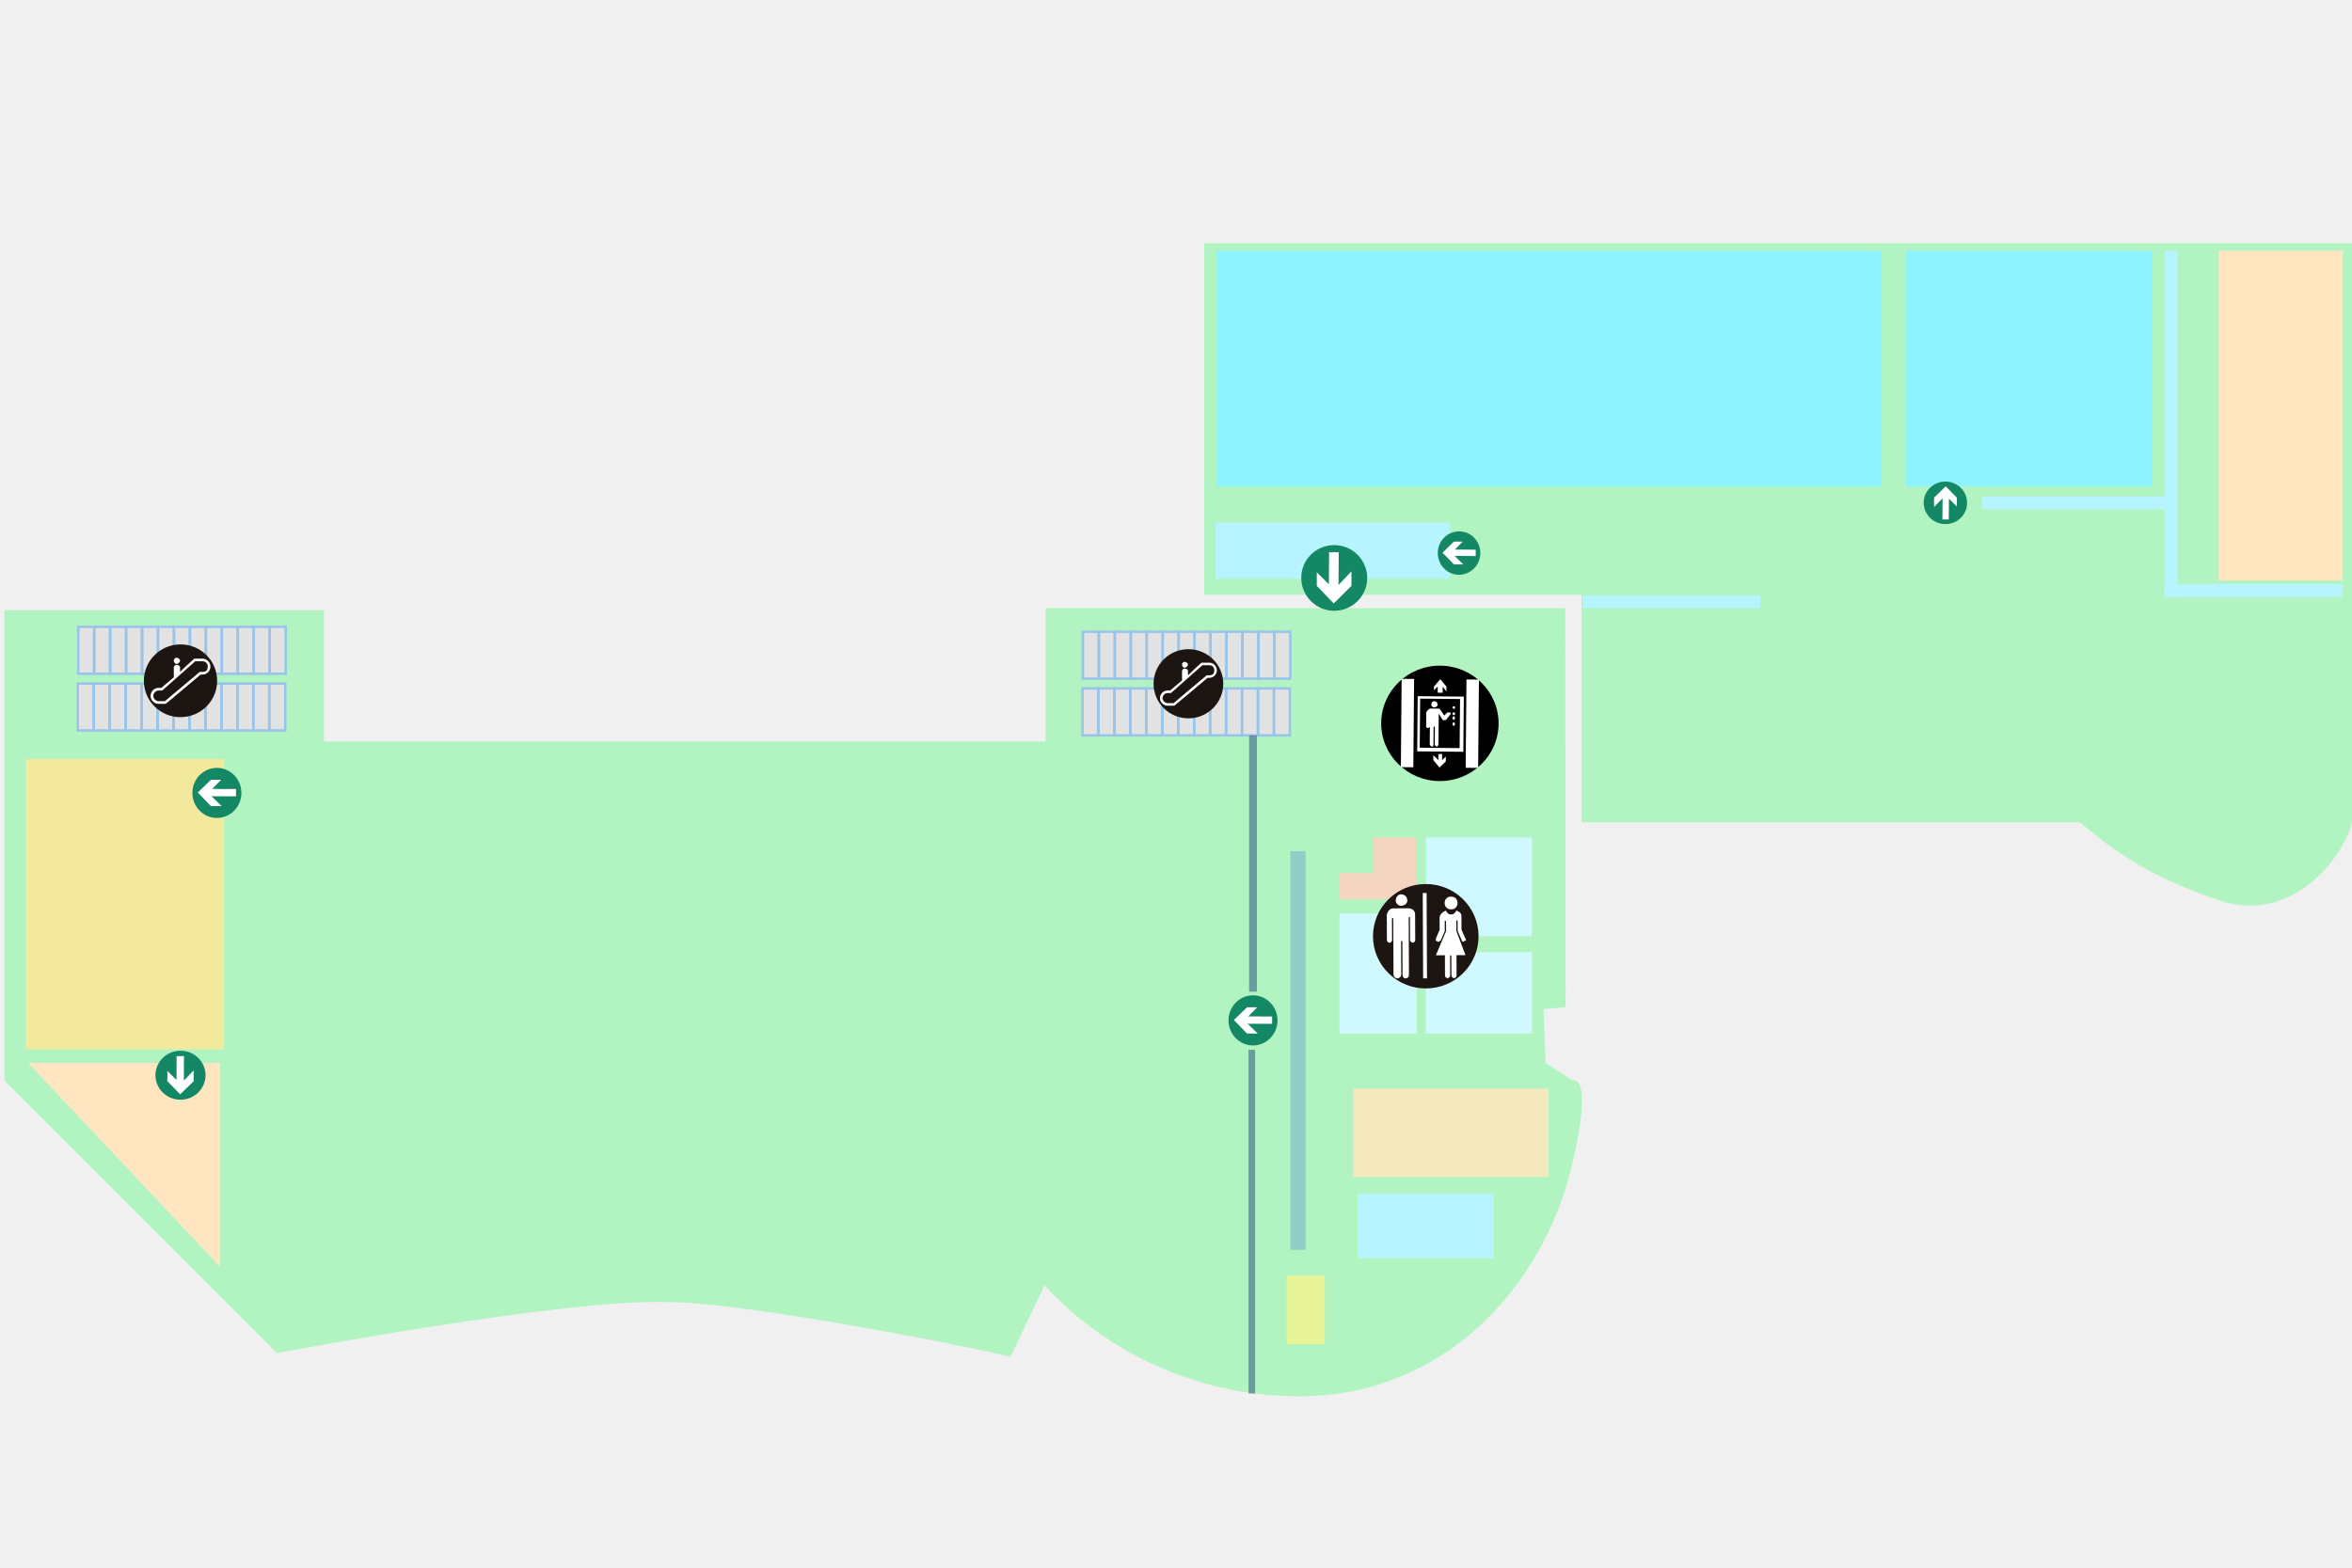
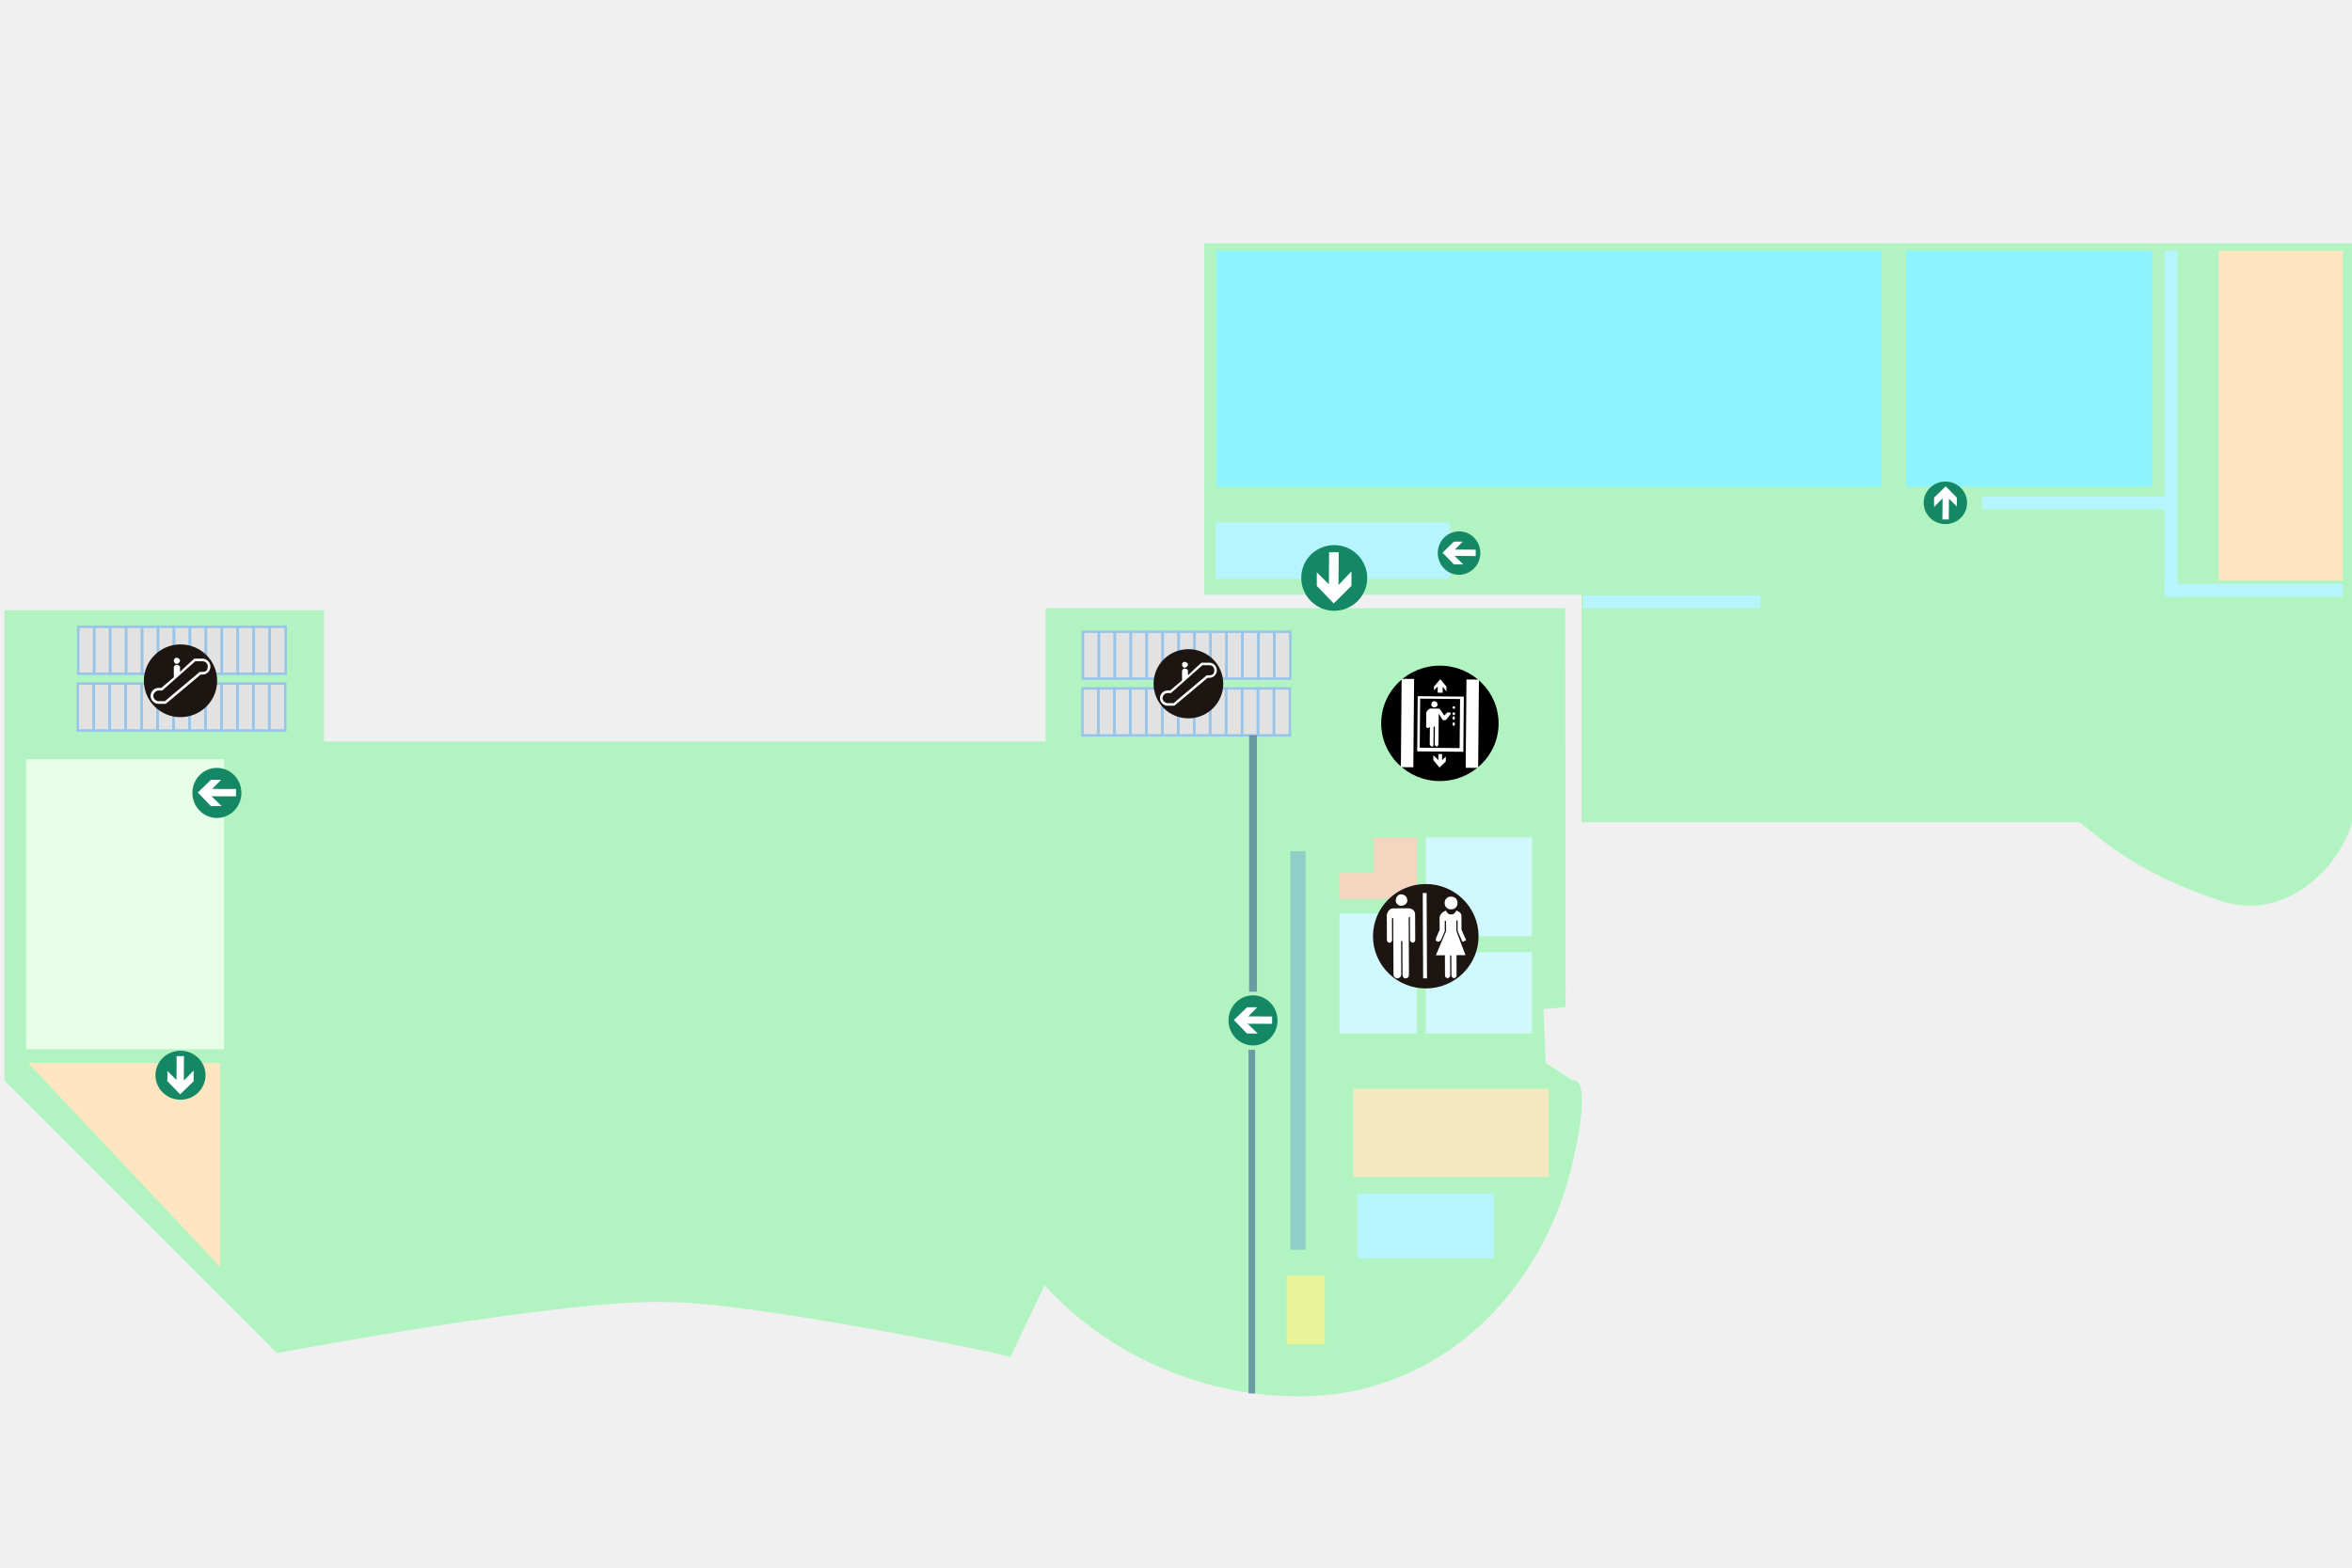
<svg xmlns="http://www.w3.org/2000/svg" version="1.1" id="图层_1" x="0px" y="0px" width="1920px" height="1280px" viewBox="0 0 1920 1280" enable-background="new 0 0 1920 1280" xml:space="preserve">
  <path opacity="0.7" fill="#97F5AD" enable-background="new    " d="M3.648,498.193v384.135l222.478,222.478  c0,0,236.883-44.816,318.512-41.615c63.484-0.622,273.696,41.615,280.098,44.816l28.04-58.751c0,0,74.396,91.866,210.443,90.763  c113.173-0.917,196.869-86.43,220.878-192.067c16.455-72.403,0-65.623,0-65.623l-22.408-14.405l-1.601-44.015l18.006-1.601  l-0.399-325.714H853.546v108.838H264.54V498.193H3.648z" />
  <g>
    <g>
      <rect x="63.863" y="511.818" fill="#E2E2E2" width="168.629" height="38.305" />
      <rect x="63.863" y="511.818" fill="none" stroke="#99C4E9" stroke-width="2" stroke-miterlimit="10" width="13.026" height="38.305" />
      <rect x="76.889" y="511.818" fill="none" stroke="#99C4E9" stroke-width="2" stroke-miterlimit="10" width="13.026" height="38.305" />
      <rect x="89.915" y="511.818" fill="none" stroke="#99C4E9" stroke-width="2" stroke-miterlimit="10" width="13.026" height="38.305" />
      <rect x="102.938" y="511.818" fill="none" stroke="#99C4E9" stroke-width="2" stroke-miterlimit="10" width="13.026" height="38.305" />
      <rect x="115.964" y="511.818" fill="none" stroke="#99C4E9" stroke-width="2" stroke-miterlimit="10" width="13.026" height="38.305" />
      <rect x="128.989" y="511.818" fill="none" stroke="#99C4E9" stroke-width="2" stroke-miterlimit="10" width="13.026" height="38.305" />
      <rect x="142.015" y="511.818" fill="none" stroke="#99C4E9" stroke-width="2" stroke-miterlimit="10" width="13.026" height="38.305" />
      <rect x="155.039" y="511.818" fill="none" stroke="#99C4E9" stroke-width="2" stroke-miterlimit="10" width="13.026" height="38.305" />
      <rect x="168.065" y="511.818" fill="none" stroke="#99C4E9" stroke-width="2" stroke-miterlimit="10" width="13.026" height="38.305" />
      <rect x="181.091" y="511.818" fill="none" stroke="#99C4E9" stroke-width="2" stroke-miterlimit="10" width="13.026" height="38.305" />
      <rect x="194.117" y="511.818" fill="none" stroke="#99C4E9" stroke-width="2" stroke-miterlimit="10" width="13.026" height="38.305" />
      <rect x="207.143" y="511.818" fill="none" stroke="#99C4E9" stroke-width="2" stroke-miterlimit="10" width="13.026" height="38.305" />
      <rect x="220.167" y="511.818" fill="none" stroke="#99C4E9" stroke-width="2" stroke-miterlimit="10" width="13.026" height="38.305" />
    </g>
    <g>
      <rect x="63.512" y="558.107" fill="#E2E2E2" width="168.629" height="38.305" />
      <rect x="63.512" y="558.107" fill="none" stroke="#99C4E9" stroke-width="2" stroke-miterlimit="10" width="13.026" height="38.305" />
      <rect x="76.537" y="558.107" fill="none" stroke="#99C4E9" stroke-width="2" stroke-miterlimit="10" width="13.026" height="38.305" />
      <rect x="89.563" y="558.107" fill="none" stroke="#99C4E9" stroke-width="2" stroke-miterlimit="10" width="13.026" height="38.305" />
      <rect x="102.586" y="558.107" fill="none" stroke="#99C4E9" stroke-width="2" stroke-miterlimit="10" width="13.026" height="38.305" />
      <rect x="115.612" y="558.107" fill="none" stroke="#99C4E9" stroke-width="2" stroke-miterlimit="10" width="13.026" height="38.305" />
      <rect x="128.639" y="558.107" fill="none" stroke="#99C4E9" stroke-width="2" stroke-miterlimit="10" width="13.026" height="38.305" />
      <rect x="141.665" y="558.107" fill="none" stroke="#99C4E9" stroke-width="2" stroke-miterlimit="10" width="13.026" height="38.305" />
      <rect x="154.688" y="558.107" fill="none" stroke="#99C4E9" stroke-width="2" stroke-miterlimit="10" width="13.026" height="38.305" />
      <rect x="167.714" y="558.107" fill="none" stroke="#99C4E9" stroke-width="2" stroke-miterlimit="10" width="13.026" height="38.305" />
      <rect x="180.74" y="558.107" fill="none" stroke="#99C4E9" stroke-width="2" stroke-miterlimit="10" width="13.026" height="38.305" />
      <rect x="193.767" y="558.107" fill="none" stroke="#99C4E9" stroke-width="2" stroke-miterlimit="10" width="13.026" height="38.305" />
      <rect x="206.793" y="558.107" fill="none" stroke="#99C4E9" stroke-width="2" stroke-miterlimit="10" width="13.026" height="38.305" />
      <rect x="219.816" y="558.107" fill="none" stroke="#99C4E9" stroke-width="2" stroke-miterlimit="10" width="13.026" height="38.305" />
    </g>
  </g>
-   <rect x="21.254" y="619.836" fill="#F2E99C" width="161.657" height="236.883" />
+   <rect x="21.254" y="619.836" fill="#E6ffE6" width="161.657" height="236.883" />
  <polygon fill="#FFE5C0" points="22.976,867.923 179.71,867.923 179.71,1034.381 " />
  <rect x="1053.321" y="695.014" fill="#90CFC8" width="12.416" height="325.486" />
  <rect x="1104.702" y="888.923" fill="#F4E8BE" width="159.384" height="72.025" />
  <rect x="1108.211" y="974.563" fill="#B6F5FF" width="111.368" height="52.819" />
  <g>
    <path d="M1223.337,591.082c-0.239,26.007-21.879,46.904-48.339,46.653c-26.459-0.252-47.719-21.549-47.489-47.573   c0.239-26.014,21.879-46.904,48.338-46.653C1202.306,543.754,1223.579,565.058,1223.337,591.082z" />
    <path fill="#FFFFFF" d="M1180.239,621.714l-5.139,4.955l-5.045-6.066l0.05-4.001l4.034,4.04l0.045-4.994l3.053,0.028l-0.05,4.999   l3.086-2.974L1180.239,621.714z M1170.603,560.526l5.144-5.959l5.032,6.059l-0.033,4.006l-3.014-4.034l-0.039,4.999l-4.079-0.028   l0.045-5.011l-3.079,2.969L1170.603,560.526z M1167.254,593.548c0,0-1.031,0.988-2.048,0.976l-1.01-1.016l0.112-12.014   c0,0,1.044-1.992,3.086-2.974l7.131,0.073c0,0,1.01,0.011,2.014,2.026l2.003,3.014c0,0,0.998,1.021,1.021,0.018l2.048-1.98   c1.016,0.005,2.037,0.018,2.037,0.018c1.005,1.016,1.005,1.016-0.023,1.998l-3.086,3.977c0,0-1.021,0.988-3.052-0.028l-3.001-5.04   l-0.235,25.037c-0.005,1.003-1.037,1.992-1.037,1.992c-1.016-0.005-2.031-1.021-2.014-2.021l0.128-14.021   c0,0-1.01-1.005-1.021-0.005l-0.122,14.016c-0.018,1.005-0.018,2.016-1.037,1.993c-1.021-0.011-2.031-1.016-2.021-2.021   l0.234-25.031c0,0,0,0-0.018,0.993L1167.254,593.548z M1187.632,590.736c-0.005,1.005-0.018,1.998-1.032,1.993   c0,0-1.005-1.01-0.993-2.016l1.021-0.993C1187.649,589.73,1187.632,590.736,1187.632,590.736L1187.632,590.736z M1187.67,586.73   c0,0-0.005,1.003-1.032,0.988l-0.998-1.01c0.005-1,1.032-1.993,1.032-1.993C1187.689,584.727,1187.678,585.73,1187.67,586.73   L1187.67,586.73z M1187.711,582.729c-0.018,0.993-0.018,0.993-1.027,0.981c0,0-1.016,0-1.005-1.01   c0.011-0.998,1.022-0.998,1.022-0.998C1187.716,581.719,1187.716,581.719,1187.711,582.729L1187.711,582.729z M1187.756,577.717   c0,1.005,0,1.005-1.032,0.993c0,0-1.01-0.018-1.005-1.016s1.027-0.988,1.027-0.988   C1187.767,576.725,1187.767,576.725,1187.756,577.717L1187.756,577.717z M1173.515,575.575c0,1.005-1.031,1.998-3.063,1.98   c-1.016-0.011-2.031-1.027-2.019-2.026c0.018-2.003,1.049-2.996,2.071-2.986C1172.534,572.563,1173.548,573.578,1173.515,575.575   L1173.515,575.575z M1192.928,568.751l-35.628-0.341l-0.402,45.075l37.654,0.339l0.407-45.057L1192.928,568.751z M1191.889,570.744   c-0.018,3.008-0.341,38.06-0.363,40.058c-3.058-0.039-29.512-0.279-32.576-0.312c0.023-1.998,0.346-37.05,0.369-40.053   C1162.366,570.476,1188.837,570.715,1191.889,570.744L1191.889,570.744z M1206.642,626.96l-10.171-0.094l0.648-72.092l10.178,0.089   L1206.642,626.96z M1153.731,626.47l-10.171-0.094l0.641-72.097l10.177,0.083L1153.731,626.47z" />
  </g>
  <g>
    <rect x="1163.894" y="683.754" fill="#CFF9FF" width="86.721" height="80.672" />
    <rect x="1163.894" y="777.477" fill="#CFF9FF" width="86.721" height="66.436" />
    <rect x="1093.503" y="745.842" fill="#CFF9FF" width="62.994" height="98.073" />
    <polygon fill="#F4D5BF" points="1121.383,683.754 1121.383,712.821 1093.503,712.821 1093.503,734.174 1156.497,734.174    1156.497,721.124 1156.497,712.821 1156.497,683.754  " />
    <g>
      <path fill="#1C1511" d="M1206.982,764.211c0.116,23.548-19.073,42.733-42.872,42.853c-23.795,0.116-43.18-18.883-43.301-42.426    c-0.11-23.548,19.084-42.727,42.884-42.848C1187.485,721.664,1206.866,740.663,1206.982,764.211z" />
      <g>
        <path fill="#FFFFFF" d="M1189.811,737.26c0.012,3.12-2.078,5.208-5.228,5.224c-3.151,0.01-5.259-2.053-5.28-5.174     c-0.015-3.12,2.078-5.21,5.228-5.224C1187.676,732.072,1189.79,734.14,1189.811,737.26L1189.811,737.26z" />
        <path fill="#FFFFFF" d="M1136.382,767.678c0.011,1.042-1.037,2.089-2.088,2.094c-1.047,0-2.109-1.037-2.109-2.073l-0.102-20.794     c0,0,1.028-5.205,5.224-5.229l12.612-0.061c0,0,5.244-0.025,5.268,5.174l0.106,20.801c0,1.042-1.042,2.078-2.094,2.088     c-1.052,0.005-2.104-1.032-2.114-2.068l-0.09-18.718c0,0-1.057-1.042-1.042,1.047l0.216,45.757     c0.015,2.073-1.021,3.115-3.13,3.135c-1.045,0-2.107-1.037-2.114-3.115l-0.131-27.036c0,0-1.057-1.042-1.052,0l0.128,27.041     c0.015,2.078-2.083,3.132-3.135,3.135c-1.042,0.005-3.151-1.032-3.166-3.105l-0.223-45.752c0,0-0.005-1.042-1.047,0.005     L1136.382,767.678z" />
        <path fill="#FFFFFF" d="M1193.001,747.638l0.07,11.445l3.181,7.261c1.057,1.037,0.011,2.083-1.037,2.089     c-1.052,1.042-2.104,0.01-2.112-1.032l-3.186-7.261l-0.03-8.318c-0.015-1.047-1.062,0-1.062,0l0.046,8.318l7.448,19.719     l-7.351,0.036l0.085,16.648c0.005,1.037-1.042,2.083-2.094,2.083c-1.047,0.01-2.104-1.021-2.109-2.063l-0.075-15.601     c-0.011-1.032-1.057-1.032-1.057-1.032l0.075,16.633c0.011,1.042-1.031,2.089-2.088,2.094c-1.052,0.01-2.109-1.032-2.109-2.07     l-0.08-16.638l-7.358,0.031l8.313-19.794l-0.049-8.318h-1.047l0.046,8.318l-3.115,7.297c-1.047,1.047-2.094,2.089-3.151,1.062     c-1.047,0.005-1.057-1.042-1.057-2.083l3.115-7.287l-0.051-10.403c1.032-4.167,5.224-5.224,5.224-5.224     c1.057,2.073,2.119,3.11,4.218,3.101c2.099-0.01,3.14-1.062,4.189-3.146C1188.788,743.5,1192.992,744.518,1193.001,747.638     L1193.001,747.638z" />
        <path fill="#FFFFFF" d="M1148.84,735.378c0.011,2.083-2.089,4.171-5.239,4.192c-2.099,0.011-4.207-2.063-4.218-4.151     c-0.02-3.105,2.068-5.205,4.171-5.219C1146.705,730.19,1148.819,732.253,1148.84,735.378L1148.84,735.378z" />
        <rect x="1161.57" y="729.142" transform="matrix(1 -0.0047 0.0047 1 -3.5778 5.4752)" fill="#FFFFFF" width="3.156" height="69.687" />
      </g>
    </g>
  </g>
  <g>
    <g>
      <rect x="883.991" y="515.81" fill="#E2E2E2" width="168.629" height="38.305" />
      <rect x="883.991" y="515.81" fill="none" stroke="#99C4E9" stroke-width="2" stroke-miterlimit="10" width="13.026" height="38.305" />
      <rect x="897.017" y="515.81" fill="none" stroke="#99C4E9" stroke-width="2" stroke-miterlimit="10" width="13.026" height="38.305" />
      <rect x="910.043" y="515.81" fill="none" stroke="#99C4E9" stroke-width="2" stroke-miterlimit="10" width="13.026" height="38.305" />
      <rect x="923.067" y="515.81" fill="none" stroke="#99C4E9" stroke-width="2" stroke-miterlimit="10" width="13.026" height="38.305" />
      <rect x="936.093" y="515.81" fill="none" stroke="#99C4E9" stroke-width="2" stroke-miterlimit="10" width="13.026" height="38.305" />
      <rect x="949.118" y="515.81" fill="none" stroke="#99C4E9" stroke-width="2" stroke-miterlimit="10" width="13.026" height="38.305" />
      <rect x="962.144" y="515.81" fill="none" stroke="#99C4E9" stroke-width="2" stroke-miterlimit="10" width="13.026" height="38.305" />
      <rect x="975.167" y="515.81" fill="none" stroke="#99C4E9" stroke-width="2" stroke-miterlimit="10" width="13.026" height="38.305" />
      <rect x="988.193" y="515.81" fill="none" stroke="#99C4E9" stroke-width="2" stroke-miterlimit="10" width="13.026" height="38.305" />
      <rect x="1001.22" y="515.81" fill="none" stroke="#99C4E9" stroke-width="2" stroke-miterlimit="10" width="13.026" height="38.305" />
      <rect x="1014.246" y="515.81" fill="none" stroke="#99C4E9" stroke-width="2" stroke-miterlimit="10" width="13.026" height="38.305" />
      <rect x="1027.272" y="515.81" fill="none" stroke="#99C4E9" stroke-width="2" stroke-miterlimit="10" width="13.026" height="38.305" />
      <rect x="1040.295" y="515.81" fill="none" stroke="#99C4E9" stroke-width="2" stroke-miterlimit="10" width="13.026" height="38.305" />
    </g>
    <g>
      <rect x="883.64" y="562.099" fill="#E2E2E2" width="168.629" height="38.305" />
      <rect x="883.64" y="562.099" fill="none" stroke="#99C4E9" stroke-width="2" stroke-miterlimit="10" width="13.026" height="38.305" />
      <rect x="896.665" y="562.099" fill="none" stroke="#99C4E9" stroke-width="2" stroke-miterlimit="10" width="13.026" height="38.305" />
      <rect x="909.691" y="562.099" fill="none" stroke="#99C4E9" stroke-width="2" stroke-miterlimit="10" width="13.026" height="38.305" />
      <rect x="922.715" y="562.099" fill="none" stroke="#99C4E9" stroke-width="2" stroke-miterlimit="10" width="13.026" height="38.305" />
      <rect x="935.741" y="562.099" fill="none" stroke="#99C4E9" stroke-width="2" stroke-miterlimit="10" width="13.026" height="38.305" />
      <rect x="948.767" y="562.099" fill="none" stroke="#99C4E9" stroke-width="2" stroke-miterlimit="10" width="13.026" height="38.305" />
      <rect x="961.793" y="562.099" fill="none" stroke="#99C4E9" stroke-width="2" stroke-miterlimit="10" width="13.026" height="38.305" />
      <rect x="974.817" y="562.099" fill="none" stroke="#99C4E9" stroke-width="2" stroke-miterlimit="10" width="13.026" height="38.305" />
      <rect x="987.843" y="562.099" fill="none" stroke="#99C4E9" stroke-width="2" stroke-miterlimit="10" width="13.026" height="38.305" />
      <rect x="1000.869" y="562.099" fill="none" stroke="#99C4E9" stroke-width="2" stroke-miterlimit="10" width="13.026" height="38.305" />
      <rect x="1013.895" y="562.099" fill="none" stroke="#99C4E9" stroke-width="2" stroke-miterlimit="10" width="13.026" height="38.305" />
      <rect x="1026.921" y="562.099" fill="none" stroke="#99C4E9" stroke-width="2" stroke-miterlimit="10" width="13.026" height="38.305" />
      <rect x="1039.945" y="562.099" fill="none" stroke="#99C4E9" stroke-width="2" stroke-miterlimit="10" width="13.026" height="38.305" />
    </g>
  </g>
  <g>
    <path fill="#1C1511" d="M998.566,558.284c0,15.59-12.731,28.228-28.435,28.228c-15.703,0-28.434-12.639-28.434-28.228   c0-15.595,12.731-28.238,28.434-28.238C985.835,530.047,998.566,542.689,998.566,558.284z" />
    <path fill="#FFFFFF" d="M980.876,541.064L980.876,541.064c0,0-5.546,4.821-11.092,10.331v-3.446c0-1.376-1.384-2.063-2.773-2.063   c-0.692,0-2.078,0.689-2.078,2.063v7.575c-4.852,4.132-9.705,8.264-9.705,8.264c-0.692,0-2.08,0-2.08,0   c-3.462,0-6.239,2.754-6.239,6.203c0,3.44,2.776,6.194,6.239,6.194h5.546c0,0,26.341-22.036,27.036-22.723c0.689,0,1.386,0,1.386,0   c3.466,0,6.239-2.754,6.239-6.2c0-3.44-2.773-6.197-6.239-6.197L980.876,541.064L980.876,541.064z M987.116,543.129   c2.77,0,4.159,2.063,4.159,4.132c0,2.756-1.388,4.136-4.159,4.136h-2.08l-27.034,22.723c-0.692,0-4.854,0-4.854,0   c-2.08,0-4.159-2.063-4.159-4.128c0-2.063,2.078-4.136,4.159-4.136h2.773c0,0,24.956-22.035,25.649-22.728   C982.265,543.129,987.116,543.129,987.116,543.129L987.116,543.129z M969.784,542.439c0,1.382-1.384,2.754-2.773,2.754   c-1.382,0-2.078-1.371-2.078-2.754c0-0.689,0.696-2.063,2.078-2.063C968.398,540.374,969.784,541.749,969.784,542.439   L969.784,542.439z" />
  </g>
  <g>
    <path fill="#1C1511" d="M177.256,555.859c0,16.395-13.389,29.686-29.904,29.686s-29.903-13.291-29.903-29.686   c0-16.401,13.389-29.697,29.903-29.697C163.868,526.163,177.256,539.458,177.256,555.859z" />
    <path fill="#FFFFFF" d="M158.651,537.75L158.651,537.75c0,0-5.832,5.07-11.665,10.865v-3.624c0-1.447-1.456-2.17-2.917-2.17   c-0.728,0-2.185,0.724-2.185,2.17v7.967c-5.102,4.345-10.207,8.691-10.207,8.691c-0.728,0-2.188,0-2.188,0   c-3.641,0-6.561,2.896-6.561,6.524c0,3.617,2.919,6.513,6.561,6.513h5.832c0,0,27.702-23.174,28.432-23.897   c0.724,0,1.458,0,1.458,0c3.645,0,6.561-2.896,6.561-6.52c0-3.617-2.917-6.517-6.561-6.517L158.651,537.75L158.651,537.75z    M165.213,539.92c2.913,0,4.373,2.17,4.373,4.345c0,2.899-1.46,4.349-4.373,4.349h-2.188l-28.43,23.897c-0.728,0-5.104,0-5.104,0   c-2.188,0-4.373-2.17-4.373-4.342c0-2.17,2.185-4.349,4.373-4.349h2.917c0,0,26.246-23.173,26.974-23.902   C160.113,539.92,165.213,539.92,165.213,539.92L165.213,539.92z M146.987,539.196c0,1.453-1.456,2.896-2.917,2.896   c-1.453,0-2.185-1.442-2.185-2.896c0-0.724,0.732-2.17,2.185-2.17C145.53,537.024,146.987,538.47,146.987,539.196L146.987,539.196z   " />
  </g>
  <g>
    <path fill="#148865" d="M147.433,857.908c11.292,0.049,20.41,9.041,20.365,20.092c-0.051,11.045-9.241,19.967-20.527,19.918   c-11.292-0.047-20.41-9.041-20.365-20.09C126.952,866.779,136.143,857.862,147.433,857.908z" />
    <path fill="#FFFFFF" d="M144.175,862.296l-0.079,19.501l-7.448-7.344l-0.035,8.291l10.427,10.773l11.016-10.683l0.037-8.78   l-8.017,8.26l0.086-19.995L144.175,862.296z" />
  </g>
  <rect x="1019.662" y="600.405" opacity="0.5" fill="#1F447F" enable-background="new    " width="6.398" height="209.314" />
  <rect x="1019.227" y="857.167" opacity="0.5" fill="#1F447F" enable-background="new    " width="5.36" height="280.616" />
  <rect x="1050.321" y="1041.5" fill="#E7F498" width="31.208" height="56" />
  <g>
    <path fill="#148865" d="M197.066,647.488c-0.049,11.292-9.041,20.41-20.092,20.365c-11.045-0.051-19.967-9.241-19.918-20.527   c0.047-11.292,9.041-20.41,20.09-20.365C188.195,627.007,197.113,636.198,197.066,647.488z" />
    <path fill="#FFFFFF" d="M192.679,644.229l-19.501-0.079l7.344-7.448l-8.291-0.035l-10.773,10.427l10.683,11.016l8.78,0.037   l-8.26-8.017l19.995,0.086L192.679,644.229z" />
  </g>
  <g>
    <path fill="#148865" d="M1042.866,833.222c-0.049,11.292-9.041,20.41-20.092,20.365c-11.045-0.051-19.967-9.241-19.918-20.527   c0.047-11.292,9.041-20.41,20.09-20.365C1033.996,812.741,1042.913,821.932,1042.866,833.222z" />
    <path fill="#FFFFFF" d="M1038.478,829.964l-19.501-0.079l7.344-7.448l-8.291-0.035l-10.773,10.427l10.683,11.016l8.78,0.037   l-8.26-8.017l19.995,0.086L1038.478,829.964z" />
  </g>
  <path opacity="0.7" fill="#97F5AD" d="M982.915,198.611v287.034h308.14v185.728h406.07c0.281,0.281,1.595,0.657,1.97,0.938  c34.613,29.923,67.538,47.839,113.97,63.316c54.218,18.01,98.117-30.204,106.935-64.254l0,0V485.645V198.611H982.915  L982.915,198.611z" />
  <rect x="1811.189" y="204.709" fill="#FFE5C0" width="101.306" height="269.212" />
  <rect x="992.295" y="426.552" fill="#B6F5FF" width="191.356" height="46.057" />
  <g>
    <path fill="#148865" d="M1208.425,451.639c0,9.775-7.89,17.664-17.429,17.664s-17.311-8.008-17.311-17.782   c0-9.774,7.89-17.664,17.429-17.664C1200.77,433.858,1208.542,441.866,1208.425,451.639z" />
    <path fill="#FFFFFF" d="M1204.656,448.814l-16.958-0.118l6.359-6.477h-7.183l-9.303,9.068l9.303,9.539h7.655l-7.183-6.948   l17.311,0.118L1204.656,448.814L1204.656,448.814z" />
  </g>
  <rect x="1766.951" y="204.709" fill="#B6F5FF" width="10.499" height="211.055" />
  <rect x="1617.901" y="405.292" fill="#B6F5FF" width="154.3" height="10.499" />
  <rect x="1555.901" y="204.709" fill="#8DF4FF" width="200.977" height="192.596" />
  <g>
    <path fill="#148865" d="M1089.264,445.083c14.853,0,26.842,12.181,26.842,26.907s-12.168,26.725-27.021,26.725   s-26.842-12.181-26.842-26.907C1062.243,456.9,1074.233,445.083,1089.264,445.083z" />
    <path fill="#FFFFFF" d="M1084.969,450.9l-0.179,26.18l-9.842-9.817v11.09l13.779,14.362l14.495-14.362v-11.818l-10.558,11.09   l0.179-26.725H1084.969z" />
  </g>
  <rect x="992.946" y="204.709" fill="#8DF4FF" width="542.955" height="192.596" />
  <g>
    <path fill="#148865" d="M1588.01,427.91c-9.775,0-17.664-7.89-17.664-17.429s8.008-17.311,17.782-17.311   c9.775,0,17.664,7.89,17.664,17.429C1605.791,420.256,1597.783,428.027,1588.01,427.91z" />
    <path fill="#FFFFFF" d="M1590.835,424.141l0.118-16.958l6.477,6.359v-7.183l-9.068-9.303l-9.539,9.303v7.655l6.948-7.183   l-0.118,17.311L1590.835,424.141L1590.835,424.141z" />
  </g>
  <rect x="1766.951" y="415.186" fill="#B6F5FF" width="10.499" height="72.115" />
  <rect x="1766.951" y="476.801" fill="#B6F5FF" width="145.544" height="10.499" />
  <rect x="1292.157" y="486.051" fill="#B6F5FF" width="144.744" height="10.499" />
</svg>
